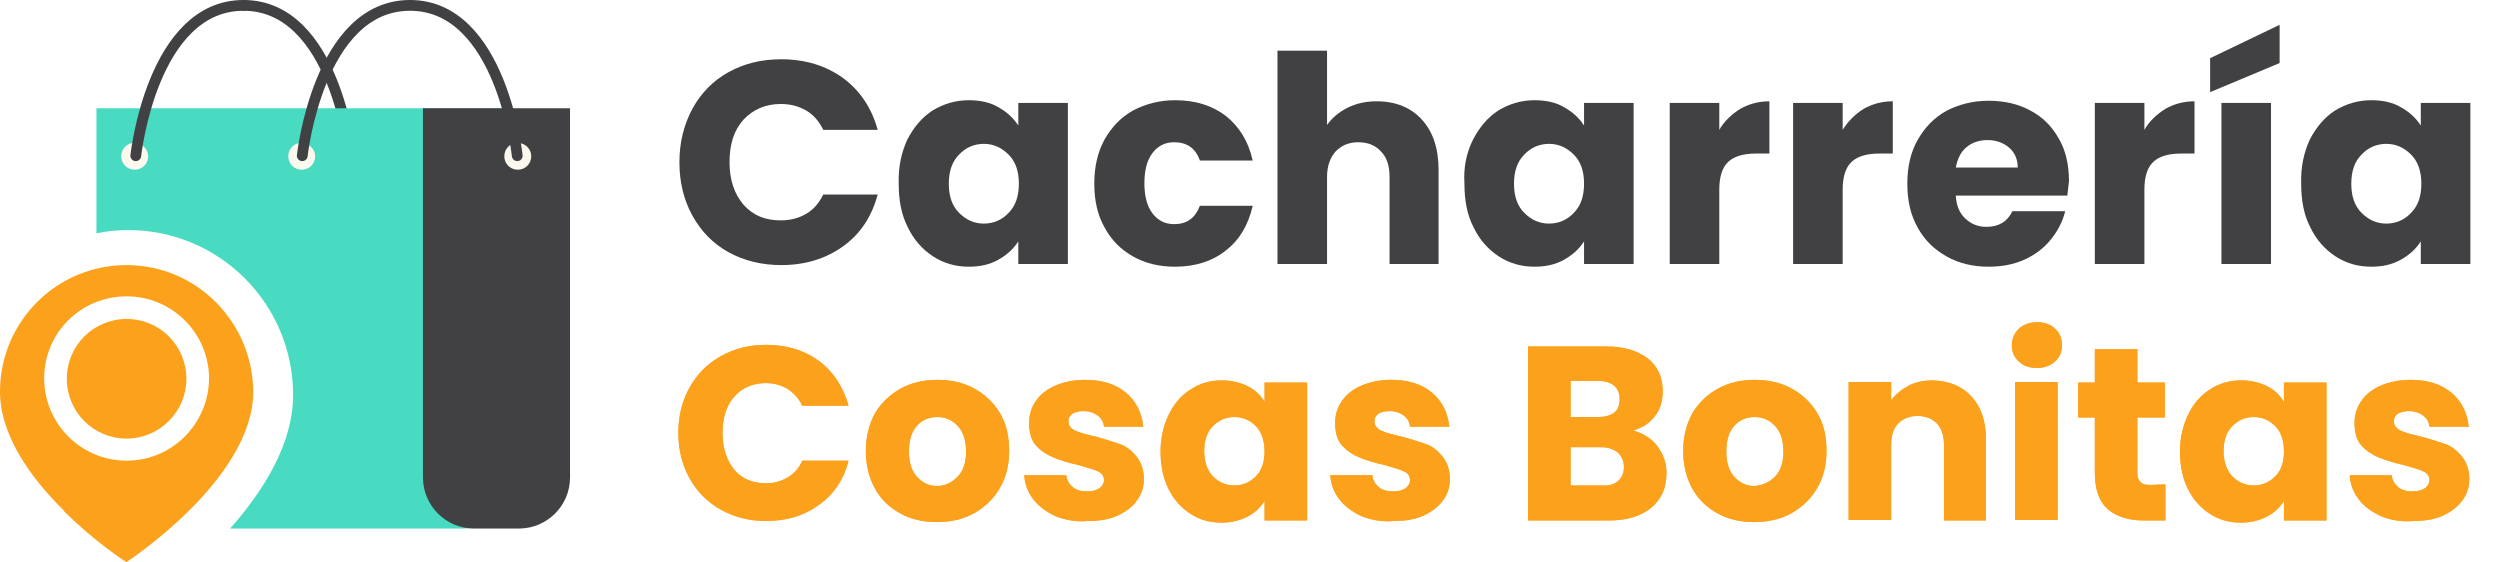
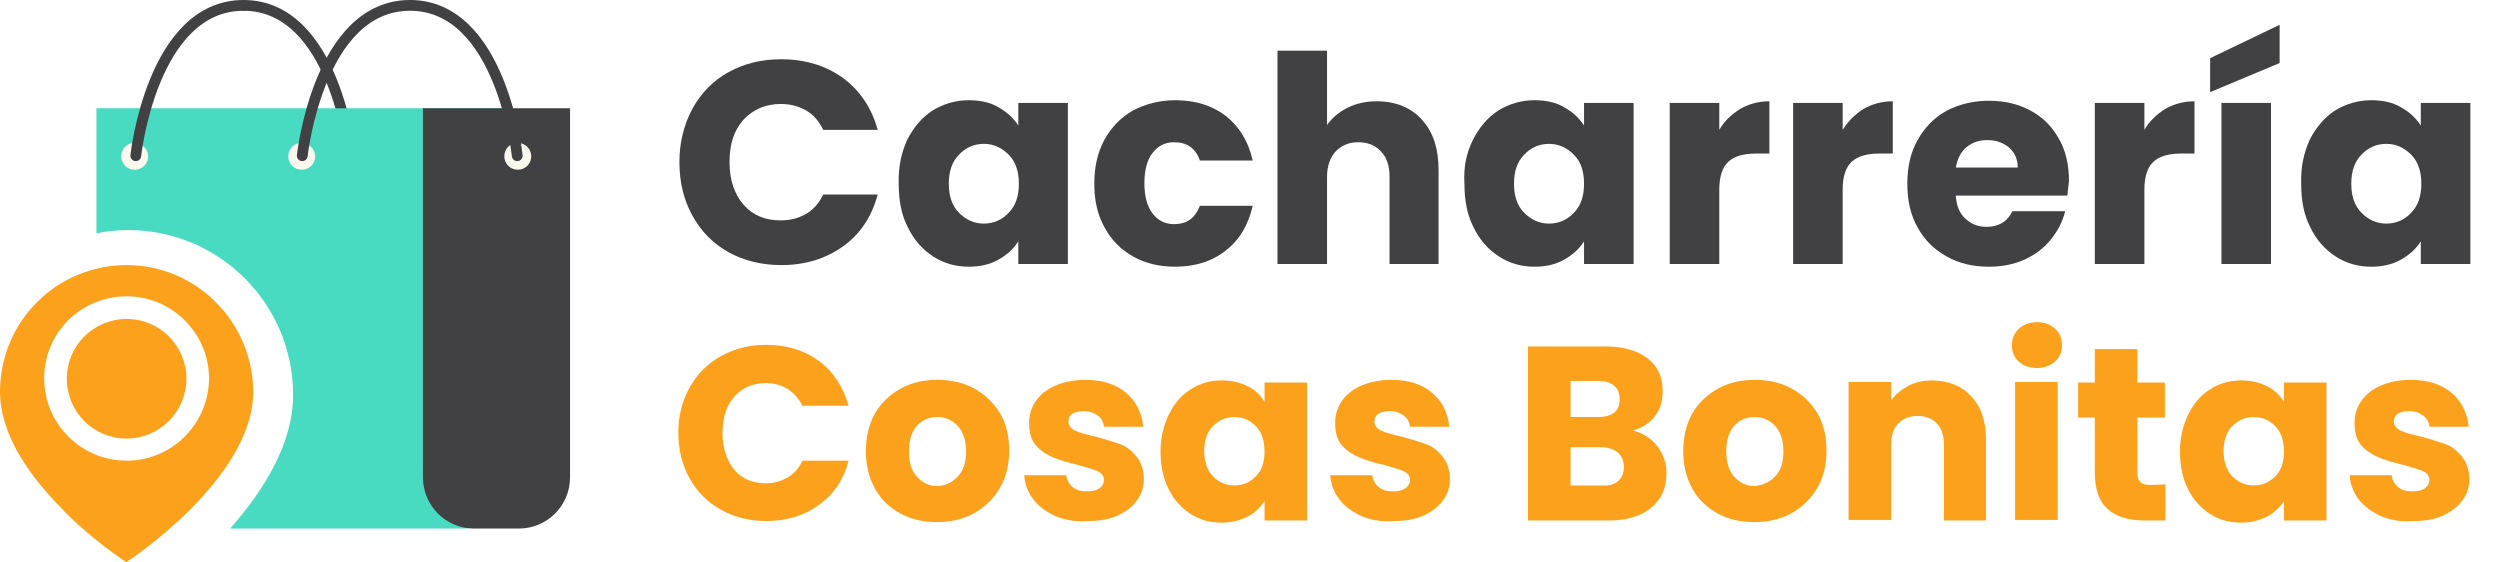
<svg xmlns="http://www.w3.org/2000/svg" version="1.1" id="Layer_1" x="0px" y="0px" viewBox="0 0 464 104.2" style="enable-background:new 0 0 464 104.2;" xml:space="preserve">
  <style type="text/css">
	.st0{fill:none;stroke:#414143;stroke-width:2;stroke-linecap:round;stroke-miterlimit:10;}
	.st1{fill:#49DAC2;}
	.st2{fill:#414143;}
	.st3{fill:#FBF8EE;}
	.st4{fill:#FCA11B;}
	.st5{display:none;}
- 	.st6{display:inline;fill:#FCB041;}
+ 	.st6{display:inline;fill:#FCA11B;}
	.st7{font-family:'Poppins-Bold';}
	.st8{font-size:45.92px;}
- 	.st9{fill:#FCB041;}
- 	.st10{display:none;fill:#414143;enable-background:new    ;}
- 	.st11{font-size:53.582px;}
+ 	.st9{display:none;fill:#414143;enable-background:new    ;}
+ 	.st10{font-size:53.582px;}
</style>
  <g id="BACKGROUND">
</g>
  <g id="OBJECTS">
    <g>
      <path class="st0" d="M45.2,1c17,0,19.9,27.9,19.9,27.9" />
      <path class="st1" d="M17.9,20.1v23.2c1.9-0.4,3.9-0.6,5.9-0.6c16.9,0,30.6,13.7,30.6,30.6c0,9-5.4,17.7-11.7,24.8H86    c5.2,0,9.5-4.2,9.5-9.5V20.1H17.9z" />
      <path class="st2" d="M78.5,20.1v68.5c0,5.2,4.2,9.5,9.5,9.5h8.3c5.2,0,9.5-4.2,9.5-9.5V20.1H78.5z" />
      <path class="st3" d="M27.5,29c0,1.4-1.1,2.5-2.5,2.5s-2.5-1.1-2.5-2.5s1.1-2.5,2.5-2.5C26.4,26.6,27.5,27.7,27.5,29z" />
      <path class="st3" d="M58.5,29c0,1.4-1.1,2.5-2.5,2.5s-2.5-1.1-2.5-2.5s1.1-2.5,2.5-2.5C57.4,26.6,58.5,27.7,58.5,29z" />
      <path class="st3" d="M98.6,29c0,1.4-1.1,2.5-2.5,2.5s-2.5-1.1-2.5-2.5s1.1-2.5,2.5-2.5C97.6,26.6,98.6,27.7,98.6,29z" />
      <path class="st0" d="M56.1,28.9c0,0,3-27.9,20-27.9S96,28.9,96,28.9" />
      <path class="st0" d="M25.2,28.9c0,0,3-27.9,20-27.9" />
      <g>
-         <path class="st4" d="M23.5,49.2C10.5,49.2,0,59.7,0,72.7C0,81,6,89,11.9,94.8c0,0-0.1,0-0.1,0c5.8,5.8,11.6,9.5,11.6,9.5s0,0,0,0     c0,0,0.1,0,0.1,0S47,89,47,72.7C46.9,59.7,36.4,49.2,23.5,49.2z M8.2,70.2C8.2,61.8,15,55,23.5,55c8.4,0,15.3,6.8,15.3,15.3     c-0.1,8.4-6.9,15.2-15.3,15.2S8.2,78.7,8.2,70.2z" />
+         <path class="st4" d="M23.5,49.2C10.5,49.2,0,59.7,0,72.7C0,81,6,89,11.9,94.8h-0.1c5.8,5.8,11.6,9.5,11.6,9.5l0,0h0.1     c0,0,23.5-15.3,23.5-31.6C46.9,59.7,36.4,49.2,23.5,49.2z M8.2,70.2C8.2,61.8,15,55,23.5,55c8.4,0,15.3,6.8,15.3,15.3     c-0.1,8.4-6.9,15.2-15.3,15.2S8.2,78.7,8.2,70.2z" />
        <path class="st4" d="M23.5,81.4c-6.2,0-11.1-5-11.1-11.1c0-6.2,5-11.1,11.1-11.1c6.2,0,11.1,5,11.1,11.1S29.6,81.4,23.5,81.4z" />
      </g>
    </g>
  </g>
  <g id="TEXTS">
    <g class="st5">
      <text transform="matrix(1 0 0 1 124.3701 96.561)" class="st6 st7 st8">Cosas Bonitas</text>
-     </g>
-     <g>
-       <path class="st9" d="M128,71.9c1.4-2.5,3.3-4.4,5.8-5.8s5.3-2.1,8.4-2.1c3.8,0,7.1,1,9.8,3s4.5,4.8,5.5,8.3h-8.6    c-0.6-1.3-1.6-2.4-2.7-3.1c-1.2-0.7-2.5-1.1-4-1.1c-2.4,0-4.4,0.8-5.9,2.5s-2.2,3.9-2.2,6.8c0,2.8,0.8,5.1,2.2,6.8    s3.5,2.5,5.9,2.5c1.5,0,2.8-0.4,4-1.1s2.1-1.7,2.7-3.1h8.6c-0.9,3.5-2.7,6.2-5.5,8.2c-2.7,2-6,3-9.8,3c-3.1,0-5.9-0.7-8.4-2.1    s-4.4-3.3-5.8-5.8c-1.4-2.5-2.1-5.3-2.1-8.5C125.9,77.2,126.6,74.4,128,71.9z" />
-       <path class="st9" d="M167.1,95.3c-2-1.1-3.6-2.6-4.7-4.6c-1.1-2-1.7-4.3-1.7-7c0-2.6,0.6-5,1.7-7c1.2-2,2.8-3.5,4.8-4.6    s4.3-1.6,6.8-1.6s4.8,0.5,6.8,1.6s3.6,2.6,4.8,4.6s1.7,4.3,1.7,7s-0.6,5-1.8,7s-2.8,3.5-4.8,4.6s-4.3,1.6-6.8,1.6    S169.1,96.4,167.1,95.3z M177.7,88.5c1.1-1.1,1.6-2.7,1.6-4.7s-0.5-3.6-1.5-4.7s-2.3-1.7-3.8-1.7s-2.8,0.5-3.8,1.6    s-1.5,2.7-1.5,4.8c0,2.1,0.5,3.6,1.5,4.7s2.2,1.7,3.7,1.7S176.6,89.6,177.7,88.5z" />
-       <path class="st9" d="M195.9,95.8c-1.7-0.8-3.1-1.8-4.1-3.1c-1-1.3-1.6-2.8-1.7-4.5h7.8c0.1,0.9,0.5,1.6,1.2,2.2s1.6,0.8,2.7,0.8    c1,0,1.7-0.2,2.3-0.6c0.5-0.4,0.8-0.9,0.8-1.5c0-0.7-0.4-1.3-1.1-1.6c-0.8-0.4-2-0.7-3.7-1.2c-1.8-0.4-3.4-0.9-4.6-1.4    c-1.2-0.5-2.3-1.2-3.2-2.2s-1.3-2.4-1.3-4.2c0-1.5,0.4-2.8,1.2-4s2-2.2,3.6-2.9c1.6-0.7,3.5-1.1,5.6-1.1c3.2,0,5.7,0.8,7.6,2.4    s2.9,3.7,3.2,6.3h-7.3c-0.1-0.9-0.5-1.6-1.2-2.1s-1.5-0.8-2.6-0.8c-0.9,0-1.6,0.2-2.1,0.5c-0.5,0.4-0.7,0.8-0.7,1.4    c0,0.7,0.4,1.3,1.2,1.7c0.8,0.4,2,0.7,3.7,1.1c1.9,0.5,3.4,1,4.6,1.4s2.2,1.2,3.1,2.3c0.9,1.1,1.4,2.5,1.4,4.2    c0,1.5-0.4,2.8-1.3,4c-0.8,1.2-2.1,2.1-3.6,2.8s-3.4,1-5.5,1C199.6,96.9,197.7,96.5,195.9,95.8z" />
-       <path class="st9" d="M217,76.8c1-2,2.3-3.5,4.1-4.6c1.7-1.1,3.6-1.6,5.7-1.6c1.8,0,3.4,0.4,4.8,1.1c1.4,0.7,2.4,1.7,3.1,2.9V71    h7.9v25.6h-7.9V93c-0.8,1.2-1.8,2.2-3.2,2.9c-1.4,0.7-2.9,1.1-4.8,1.1c-2.1,0-4-0.5-5.7-1.6s-3.1-2.6-4.1-4.6s-1.5-4.3-1.5-7    S216,78.8,217,76.8z M233.1,79.1c-1.1-1.1-2.4-1.7-4-1.7s-2.9,0.6-4,1.7s-1.6,2.7-1.6,4.6s0.5,3.5,1.6,4.7c1.1,1.1,2.4,1.7,4,1.7    s2.9-0.6,4-1.7s1.6-2.7,1.6-4.6S234.2,80.2,233.1,79.1z" />
-       <path class="st9" d="M252.7,95.8c-1.7-0.8-3.1-1.8-4.1-3.1c-1-1.3-1.6-2.8-1.7-4.5h7.8c0.1,0.9,0.5,1.6,1.2,2.2    c0.7,0.6,1.6,0.8,2.7,0.8c1,0,1.7-0.2,2.3-0.6c0.5-0.4,0.8-0.9,0.8-1.5c0-0.7-0.4-1.3-1.1-1.6c-0.8-0.4-2-0.7-3.7-1.2    c-1.8-0.4-3.4-0.9-4.6-1.4s-2.3-1.2-3.2-2.2s-1.3-2.4-1.3-4.2c0-1.5,0.4-2.8,1.2-4s2-2.2,3.6-2.9c1.6-0.7,3.5-1.1,5.6-1.1    c3.2,0,5.7,0.8,7.6,2.4s2.9,3.7,3.2,6.3h-7.3c-0.1-0.9-0.5-1.6-1.2-2.1s-1.5-0.8-2.6-0.8c-0.9,0-1.6,0.2-2.1,0.5    c-0.5,0.4-0.7,0.8-0.7,1.4c0,0.7,0.4,1.3,1.2,1.7c0.8,0.4,2,0.7,3.7,1.1c1.9,0.5,3.4,1,4.6,1.4s2.2,1.2,3.1,2.3    c0.9,1.1,1.4,2.5,1.4,4.2c0,1.5-0.4,2.8-1.3,4s-2.1,2.1-3.6,2.8c-1.6,0.7-3.4,1-5.5,1C256.4,96.9,254.5,96.5,252.7,95.8z" />
-       <path class="st9" d="M307.6,82.8c1.1,1.5,1.7,3.1,1.7,5c0,2.7-0.9,4.8-2.8,6.4s-4.5,2.4-7.9,2.4h-15V64.3h14.5    c3.3,0,5.8,0.8,7.7,2.2c1.9,1.5,2.8,3.5,2.8,6.1c0,1.9-0.5,3.5-1.5,4.7c-1,1.3-2.3,2.1-4,2.6C305,80.4,306.5,81.4,307.6,82.8z     M291.5,77.4h5.1c1.3,0,2.3-0.3,3-0.8c0.7-0.6,1-1.4,1-2.5s-0.3-1.9-1-2.5s-1.7-0.9-3-0.9h-5.1V77.4z M300.3,89.3    c0.7-0.6,1.1-1.5,1.1-2.6s-0.4-2-1.1-2.7c-0.8-0.6-1.8-1-3.1-1h-5.7v7.1h5.8C298.6,90.2,299.6,89.9,300.3,89.3z" />
-       <path class="st9" d="M318.8,95.3c-2-1.1-3.6-2.6-4.7-4.6s-1.7-4.3-1.7-7c0-2.6,0.6-5,1.7-7c1.2-2,2.8-3.5,4.8-4.6s4.3-1.6,6.8-1.6    s4.8,0.5,6.8,1.6s3.6,2.6,4.8,4.6c1.2,2,1.7,4.3,1.7,7s-0.6,5-1.8,7c-1.2,2-2.8,3.5-4.8,4.6s-4.3,1.6-6.8,1.6    C323,96.9,320.8,96.4,318.8,95.3z M329.4,88.5c1.1-1.1,1.6-2.7,1.6-4.7s-0.5-3.6-1.5-4.7s-2.3-1.7-3.8-1.7s-2.8,0.5-3.8,1.6    s-1.5,2.7-1.5,4.8c0,2.1,0.5,3.6,1.5,4.7s2.2,1.7,3.7,1.7C327,90.1,328.3,89.6,329.4,88.5z" />
-       <path class="st9" d="M365.9,73.6c1.8,1.9,2.7,4.6,2.7,8v15h-7.8v-14c0-1.7-0.4-3-1.3-4c-0.9-0.9-2.1-1.4-3.6-1.4s-2.7,0.5-3.6,1.4    s-1.3,2.3-1.3,4v13.9h-7.9V70.9h7.9v3.4c0.8-1.1,1.9-2,3.2-2.7c1.3-0.7,2.9-1,4.5-1C361.7,70.7,364.1,71.6,365.9,73.6z" />
-       <path class="st9" d="M374.7,67.1c-0.9-0.8-1.3-1.8-1.3-3c0-1.2,0.4-2.2,1.3-3.1c0.9-0.8,2-1.2,3.4-1.2c1.3,0,2.5,0.4,3.3,1.2    c0.9,0.8,1.3,1.8,1.3,3.1c0,1.2-0.4,2.2-1.3,3s-2,1.2-3.3,1.2C376.7,68.3,375.5,67.9,374.7,67.1z M381.9,70.9v25.6H374V70.9H381.9    z" />
-       <path class="st9" d="M401.9,89.9v6.7h-4c-2.8,0-5.1-0.7-6.7-2.1s-2.4-3.7-2.4-6.8V77.5h-3.1V71h3.1v-6.2h7.9V71h5.1v6.5h-5.1v10.3    c0,0.8,0.2,1.3,0.6,1.7s1,0.5,1.8,0.5L401.9,89.9L401.9,89.9z" />
-       <path class="st9" d="M406.2,76.8c1-2,2.3-3.5,4.1-4.6c1.7-1.1,3.6-1.6,5.7-1.6c1.8,0,3.4,0.4,4.8,1.1s2.4,1.7,3.1,2.9V71h7.9v25.6    h-7.9V93c-0.8,1.2-1.8,2.2-3.2,2.9c-1.4,0.7-2.9,1.1-4.8,1.1c-2.1,0-4-0.5-5.7-1.6s-3.1-2.6-4.1-4.6s-1.5-4.3-1.5-7    S405.2,78.8,406.2,76.8z M422.3,79.1c-1.1-1.1-2.4-1.7-4-1.7s-2.9,0.6-4,1.7s-1.6,2.7-1.6,4.6s0.5,3.5,1.6,4.7    c1.1,1.1,2.4,1.7,4,1.7s2.9-0.6,4-1.7s1.6-2.7,1.6-4.6S423.4,80.2,422.3,79.1z" />
-       <path class="st9" d="M441.9,95.8c-1.7-0.8-3.1-1.8-4.1-3.1c-1-1.3-1.6-2.8-1.7-4.5h7.8c0.1,0.9,0.5,1.6,1.2,2.2s1.6,0.8,2.7,0.8    c1,0,1.7-0.2,2.3-0.6c0.5-0.4,0.8-0.9,0.8-1.5c0-0.7-0.4-1.3-1.1-1.6c-0.8-0.4-2-0.7-3.7-1.2c-1.8-0.4-3.4-0.9-4.6-1.4    s-2.3-1.2-3.2-2.2c-0.9-1-1.3-2.4-1.3-4.2c0-1.5,0.4-2.8,1.2-4c0.8-1.2,2-2.2,3.6-2.9c1.6-0.7,3.5-1.1,5.6-1.1    c3.2,0,5.7,0.8,7.6,2.4s2.9,3.7,3.2,6.3h-7.3c-0.1-0.9-0.5-1.6-1.2-2.1s-1.5-0.8-2.6-0.8c-0.9,0-1.6,0.2-2.1,0.5    c-0.5,0.4-0.7,0.8-0.7,1.4c0,0.7,0.4,1.3,1.2,1.7c0.8,0.4,2,0.7,3.7,1.1c1.9,0.5,3.4,1,4.6,1.4s2.2,1.2,3.1,2.3    c0.9,1.1,1.4,2.5,1.4,4.2c0,1.5-0.4,2.8-1.3,4s-2.1,2.1-3.6,2.8s-3.4,1-5.5,1C445.6,96.9,443.6,96.5,441.9,95.8z" />
    </g>
    <g>
      <path class="st4" d="M128,71.9c1.4-2.5,3.3-4.4,5.8-5.8s5.3-2.1,8.4-2.1c3.8,0,7.1,1,9.8,3s4.5,4.8,5.5,8.3h-8.6    c-0.6-1.3-1.6-2.4-2.7-3.1c-1.2-0.7-2.5-1.1-4-1.1c-2.4,0-4.4,0.8-5.9,2.5s-2.2,3.9-2.2,6.8c0,2.8,0.8,5.1,2.2,6.8    s3.5,2.5,5.9,2.5c1.5,0,2.8-0.4,4-1.1s2.1-1.7,2.7-3.1h8.6c-0.9,3.5-2.7,6.2-5.5,8.2c-2.7,2-6,3-9.8,3c-3.1,0-5.9-0.7-8.4-2.1    s-4.4-3.3-5.8-5.8c-1.4-2.5-2.1-5.3-2.1-8.5C125.9,77.2,126.6,74.4,128,71.9z" />
      <path class="st4" d="M167.1,95.3c-2-1.1-3.6-2.6-4.7-4.6c-1.1-2-1.7-4.3-1.7-7c0-2.6,0.6-5,1.7-7c1.2-2,2.8-3.5,4.8-4.6    s4.3-1.6,6.8-1.6s4.8,0.5,6.8,1.6s3.6,2.6,4.8,4.6s1.7,4.3,1.7,7s-0.6,5-1.8,7s-2.8,3.5-4.8,4.6s-4.3,1.6-6.8,1.6    S169.1,96.4,167.1,95.3z M177.7,88.5c1.1-1.1,1.6-2.7,1.6-4.7s-0.5-3.6-1.5-4.7s-2.3-1.7-3.8-1.7s-2.8,0.5-3.8,1.6    s-1.5,2.7-1.5,4.8c0,2.1,0.5,3.6,1.5,4.7s2.2,1.7,3.7,1.7S176.6,89.6,177.7,88.5z" />
      <path class="st4" d="M195.9,95.8c-1.7-0.8-3.1-1.8-4.1-3.1c-1-1.3-1.6-2.8-1.7-4.5h7.8c0.1,0.9,0.5,1.6,1.2,2.2s1.6,0.8,2.7,0.8    c1,0,1.7-0.2,2.3-0.6c0.5-0.4,0.8-0.9,0.8-1.5c0-0.7-0.4-1.3-1.1-1.6c-0.8-0.4-2-0.7-3.7-1.2c-1.8-0.4-3.4-0.9-4.6-1.4    c-1.2-0.5-2.3-1.2-3.2-2.2s-1.3-2.4-1.3-4.2c0-1.5,0.4-2.8,1.2-4s2-2.2,3.6-2.9c1.6-0.7,3.5-1.1,5.6-1.1c3.2,0,5.7,0.8,7.6,2.4    s2.9,3.7,3.2,6.3h-7.3c-0.1-0.9-0.5-1.6-1.2-2.1s-1.5-0.8-2.6-0.8c-0.9,0-1.6,0.2-2.1,0.5c-0.5,0.4-0.7,0.8-0.7,1.4    c0,0.7,0.4,1.3,1.2,1.7c0.8,0.4,2,0.7,3.7,1.1c1.9,0.5,3.4,1,4.6,1.4s2.2,1.2,3.1,2.3c0.9,1.1,1.4,2.5,1.4,4.2    c0,1.5-0.4,2.8-1.3,4c-0.8,1.2-2.1,2.1-3.6,2.8s-3.4,1-5.5,1C199.6,96.9,197.7,96.5,195.9,95.8z" />
      <path class="st4" d="M217,76.8c1-2,2.3-3.5,4.1-4.6c1.7-1.1,3.6-1.6,5.7-1.6c1.8,0,3.4,0.4,4.8,1.1c1.4,0.7,2.4,1.7,3.1,2.9V71    h7.9v25.6h-7.9V93c-0.8,1.2-1.8,2.2-3.2,2.9c-1.4,0.7-2.9,1.1-4.8,1.1c-2.1,0-4-0.5-5.7-1.6s-3.1-2.6-4.1-4.6s-1.5-4.3-1.5-7    S216,78.8,217,76.8z M233.1,79.1c-1.1-1.1-2.4-1.7-4-1.7s-2.9,0.6-4,1.7s-1.6,2.7-1.6,4.6s0.5,3.5,1.6,4.7c1.1,1.1,2.4,1.7,4,1.7    s2.9-0.6,4-1.7s1.6-2.7,1.6-4.6S234.2,80.2,233.1,79.1z" />
      <path class="st4" d="M252.7,95.8c-1.7-0.8-3.1-1.8-4.1-3.1c-1-1.3-1.6-2.8-1.7-4.5h7.8c0.1,0.9,0.5,1.6,1.2,2.2    c0.7,0.6,1.6,0.8,2.7,0.8c1,0,1.7-0.2,2.3-0.6c0.5-0.4,0.8-0.9,0.8-1.5c0-0.7-0.4-1.3-1.1-1.6c-0.8-0.4-2-0.7-3.7-1.2    c-1.8-0.4-3.4-0.9-4.6-1.4s-2.3-1.2-3.2-2.2s-1.3-2.4-1.3-4.2c0-1.5,0.4-2.8,1.2-4s2-2.2,3.6-2.9c1.6-0.7,3.5-1.1,5.6-1.1    c3.2,0,5.7,0.8,7.6,2.4s2.9,3.7,3.2,6.3h-7.3c-0.1-0.9-0.5-1.6-1.2-2.1s-1.5-0.8-2.6-0.8c-0.9,0-1.6,0.2-2.1,0.5    c-0.5,0.4-0.7,0.8-0.7,1.4c0,0.7,0.4,1.3,1.2,1.7c0.8,0.4,2,0.7,3.7,1.1c1.9,0.5,3.4,1,4.6,1.4s2.2,1.2,3.1,2.3    c0.9,1.1,1.4,2.5,1.4,4.2c0,1.5-0.4,2.8-1.3,4s-2.1,2.1-3.6,2.8c-1.6,0.7-3.4,1-5.5,1C256.4,96.9,254.5,96.5,252.7,95.8z" />
      <path class="st4" d="M307.6,82.8c1.1,1.5,1.7,3.1,1.7,5c0,2.7-0.9,4.8-2.8,6.4s-4.5,2.4-7.9,2.4h-15V64.3h14.5    c3.3,0,5.8,0.8,7.7,2.2c1.9,1.5,2.8,3.5,2.8,6.1c0,1.9-0.5,3.5-1.5,4.7c-1,1.3-2.3,2.1-4,2.6C305,80.4,306.5,81.4,307.6,82.8z     M291.5,77.4h5.1c1.3,0,2.3-0.3,3-0.8c0.7-0.6,1-1.4,1-2.5s-0.3-1.9-1-2.5s-1.7-0.9-3-0.9h-5.1V77.4z M300.3,89.3    c0.7-0.6,1.1-1.5,1.1-2.6s-0.4-2-1.1-2.7c-0.8-0.6-1.8-1-3.1-1h-5.7v7.1h5.8C298.6,90.2,299.6,89.9,300.3,89.3z" />
      <path class="st4" d="M318.8,95.3c-2-1.1-3.6-2.6-4.7-4.6s-1.7-4.3-1.7-7c0-2.6,0.6-5,1.7-7c1.2-2,2.8-3.5,4.8-4.6s4.3-1.6,6.8-1.6    s4.8,0.5,6.8,1.6s3.6,2.6,4.8,4.6c1.2,2,1.7,4.3,1.7,7s-0.6,5-1.8,7c-1.2,2-2.8,3.5-4.8,4.6s-4.3,1.6-6.8,1.6    C323,96.9,320.8,96.4,318.8,95.3z M329.4,88.5c1.1-1.1,1.6-2.7,1.6-4.7s-0.5-3.6-1.5-4.7s-2.3-1.7-3.8-1.7s-2.8,0.5-3.8,1.6    s-1.5,2.7-1.5,4.8c0,2.1,0.5,3.6,1.5,4.7s2.2,1.7,3.7,1.7C327,90.1,328.3,89.6,329.4,88.5z" />
      <path class="st4" d="M365.9,73.6c1.8,1.9,2.7,4.6,2.7,8v15h-7.8v-14c0-1.7-0.4-3-1.3-4c-0.9-0.9-2.1-1.4-3.6-1.4s-2.7,0.5-3.6,1.4    s-1.3,2.3-1.3,4v13.9h-7.9V70.9h7.9v3.4c0.8-1.1,1.9-2,3.2-2.7c1.3-0.7,2.9-1,4.5-1C361.7,70.7,364.1,71.6,365.9,73.6z" />
      <path class="st4" d="M374.7,67.1c-0.9-0.8-1.3-1.8-1.3-3c0-1.2,0.4-2.2,1.3-3.1c0.9-0.8,2-1.2,3.4-1.2c1.3,0,2.5,0.4,3.3,1.2    c0.9,0.8,1.3,1.8,1.3,3.1c0,1.2-0.4,2.2-1.3,3s-2,1.2-3.3,1.2C376.7,68.3,375.5,67.9,374.7,67.1z M381.9,70.9v25.6H374V70.9H381.9    z" />
      <path class="st4" d="M401.9,89.9v6.7h-4c-2.8,0-5.1-0.7-6.7-2.1s-2.4-3.7-2.4-6.8V77.5h-3.1V71h3.1v-6.2h7.9V71h5.1v6.5h-5.1v10.3    c0,0.8,0.2,1.3,0.6,1.7s1,0.5,1.8,0.5L401.9,89.9L401.9,89.9z" />
      <path class="st4" d="M406.2,76.8c1-2,2.3-3.5,4.1-4.6c1.7-1.1,3.6-1.6,5.7-1.6c1.8,0,3.4,0.4,4.8,1.1s2.4,1.7,3.1,2.9V71h7.9v25.6    h-7.9V93c-0.8,1.2-1.8,2.2-3.2,2.9c-1.4,0.7-2.9,1.1-4.8,1.1c-2.1,0-4-0.5-5.7-1.6s-3.1-2.6-4.1-4.6s-1.5-4.3-1.5-7    S405.2,78.8,406.2,76.8z M422.3,79.1c-1.1-1.1-2.4-1.7-4-1.7s-2.9,0.6-4,1.7s-1.6,2.7-1.6,4.6s0.5,3.5,1.6,4.7    c1.1,1.1,2.4,1.7,4,1.7s2.9-0.6,4-1.7s1.6-2.7,1.6-4.6S423.4,80.2,422.3,79.1z" />
      <path class="st4" d="M441.9,95.8c-1.7-0.8-3.1-1.8-4.1-3.1c-1-1.3-1.6-2.8-1.7-4.5h7.8c0.1,0.9,0.5,1.6,1.2,2.2s1.6,0.8,2.7,0.8    c1,0,1.7-0.2,2.3-0.6c0.5-0.4,0.8-0.9,0.8-1.5c0-0.7-0.4-1.3-1.1-1.6c-0.8-0.4-2-0.7-3.7-1.2c-1.8-0.4-3.4-0.9-4.6-1.4    s-2.3-1.2-3.2-2.2c-0.9-1-1.3-2.4-1.3-4.2c0-1.5,0.4-2.8,1.2-4c0.8-1.2,2-2.2,3.6-2.9c1.6-0.7,3.5-1.1,5.6-1.1    c3.2,0,5.7,0.8,7.6,2.4s2.9,3.7,3.2,6.3h-7.3c-0.1-0.9-0.5-1.6-1.2-2.1s-1.5-0.8-2.6-0.8c-0.9,0-1.6,0.2-2.1,0.5    c-0.5,0.4-0.7,0.8-0.7,1.4c0,0.7,0.4,1.3,1.2,1.7c0.8,0.4,2,0.7,3.7,1.1c1.9,0.5,3.4,1,4.6,1.4s2.2,1.2,3.1,2.3    c0.9,1.1,1.4,2.5,1.4,4.2c0,1.5-0.4,2.8-1.3,4s-2.1,2.1-3.6,2.8s-3.4,1-5.5,1C445.6,96.9,443.6,96.5,441.9,95.8z" />
    </g>
-     <text transform="matrix(1 0 0 1 124.3672 49.0424)" class="st10 st7 st11">Cacharrería</text>
+     <text transform="matrix(1 0 0 1 124.3672 49.0424)" class="st9 st7 st10">Cacharrería</text>
    <g>
      <path class="st2" d="M128.5,20.2c1.6-2.9,3.8-5.2,6.7-6.8s6.1-2.4,9.8-2.4c4.5,0,8.3,1.2,11.5,3.5c3.2,2.4,5.3,5.6,6.4,9.6h-10.1    c-0.8-1.6-1.8-2.8-3.2-3.6c-1.4-0.8-2.9-1.2-4.7-1.2c-2.8,0-5.1,1-6.9,2.9c-1.8,2-2.6,4.6-2.6,7.9s0.9,5.9,2.6,7.9    c1.8,2,4,2.9,6.9,2.9c1.8,0,3.3-0.4,4.7-1.2s2.4-2,3.2-3.6h10.1c-1.1,4.1-3.2,7.3-6.4,9.6c-3.2,2.3-7,3.5-11.5,3.5    c-3.6,0-6.9-0.8-9.8-2.4c-2.9-1.6-5.1-3.9-6.7-6.8c-1.6-2.9-2.4-6.2-2.4-9.9C126.1,26.5,126.9,23.2,128.5,20.2z" />
      <path class="st2" d="M168.4,25.9c1.2-2.3,2.7-4.1,4.7-5.4c2-1.2,4.2-1.9,6.7-1.9c2.1,0,4,0.4,5.5,1.3c1.6,0.9,2.8,2,3.7,3.4v-4.2    h9.2V49H189v-4.2c-0.9,1.4-2.1,2.5-3.7,3.4c-1.6,0.9-3.4,1.3-5.5,1.3c-2.4,0-4.6-0.6-6.6-1.9c-2-1.3-3.6-3.1-4.7-5.4    c-1.2-2.3-1.7-5-1.7-8.1C166.7,31,167.3,28.3,168.4,25.9z M187.2,28.7c-1.3-1.3-2.8-2-4.6-2s-3.4,0.7-4.6,2    c-1.3,1.3-1.9,3.1-1.9,5.4s0.6,4.1,1.9,5.4c1.3,1.3,2.8,2,4.6,2s3.4-0.7,4.6-2c1.3-1.3,1.9-3.1,1.9-5.4    C189.1,31.8,188.5,30,187.2,28.7z" />
-       <path class="st2" d="M205,25.9c1.3-2.3,3-4.1,5.3-5.4c2.3-1.2,4.9-1.9,7.8-1.9c3.8,0,6.9,1,9.4,2.9c2.5,2,4.2,4.7,5,8.3h-9.8    c-0.8-2.3-2.4-3.4-4.8-3.4c-1.7,0-3,0.7-4,2s-1.5,3.2-1.5,5.6c0,2.4,0.5,4.3,1.5,5.6s2.3,2,4,2c2.4,0,3.9-1.1,4.8-3.4h9.8    c-0.8,3.5-2.4,6.3-5,8.3c-2.5,2-5.7,3-9.4,3c-2.9,0-5.5-0.6-7.8-1.9s-4-3-5.3-5.4c-1.3-2.3-1.9-5-1.9-8.1    C203.1,31,203.7,28.3,205,25.9z" />
+       <path class="st2" d="M205,25.9c1.3-2.3,3-4.1,5.3-5.4c2.3-1.2,4.9-1.9,7.8-1.9c3.8,0,6.9,1,9.4,2.9c2.5,2,4.2,4.7,5,8.3h-9.8    c-0.8-2.3-2.4-3.4-4.8-3.4c-1.7,0-3,0.7-4,2s-1.5,3.2-1.5,5.6s0.5,4.3,1.5,5.6s2.3,2,4,2c2.4,0,3.9-1.1,4.8-3.4h9.8    c-0.8,3.5-2.4,6.3-5,8.3c-2.5,2-5.7,3-9.4,3c-2.9,0-5.5-0.6-7.8-1.9s-4-3-5.3-5.4c-1.3-2.3-1.9-5-1.9-8.1    C203.1,31,203.7,28.3,205,25.9z" />
      <path class="st2" d="M263.9,22.2c2.1,2.3,3.1,5.4,3.1,9.4V49h-9.1V32.8c0-2-0.5-3.6-1.6-4.7c-1-1.1-2.4-1.7-4.2-1.7    s-3.1,0.6-4.2,1.7c-1,1.1-1.6,2.7-1.6,4.7V49h-9.2V9.4h9.2v13.8c0.9-1.3,2.2-2.4,3.8-3.2c1.6-0.8,3.4-1.2,5.4-1.2    C259.1,18.8,261.9,20,263.9,22.2z" />
      <path class="st2" d="M273.4,25.9c1.2-2.3,2.7-4.1,4.7-5.4c2-1.2,4.2-1.9,6.7-1.9c2.1,0,4,0.4,5.5,1.3c1.6,0.9,2.8,2,3.7,3.4v-4.2    h9.2V49H294v-4.2c-0.9,1.4-2.1,2.5-3.7,3.4s-3.4,1.3-5.5,1.3c-2.4,0-4.6-0.6-6.6-1.9c-2-1.3-3.6-3.1-4.7-5.4    c-1.2-2.3-1.7-5-1.7-8.1C271.6,31,272.2,28.3,273.4,25.9z M292.1,28.7c-1.3-1.3-2.8-2-4.6-2c-1.8,0-3.4,0.7-4.6,2    c-1.3,1.3-1.9,3.1-1.9,5.4s0.6,4.1,1.9,5.4c1.3,1.3,2.8,2,4.6,2c1.8,0,3.4-0.7,4.6-2c1.3-1.3,1.9-3.1,1.9-5.4S293.4,30,292.1,28.7    z" />
      <path class="st2" d="M323,20.2c1.6-0.9,3.4-1.4,5.4-1.4v9.7h-2.5c-2.3,0-4,0.5-5.1,1.5s-1.7,2.7-1.7,5.2V49h-9.2V19.1h9.2v5    C320,22.5,321.4,21.2,323,20.2z" />
      <path class="st2" d="M345.9,20.2c1.6-0.9,3.4-1.4,5.4-1.4v9.7h-2.5c-2.3,0-4,0.5-5.1,1.5s-1.7,2.7-1.7,5.2V49h-9.2V19.1h9.2v5    C343,22.5,344.3,21.2,345.9,20.2z" />
-       <path class="st2" d="M383.7,36.3H363c0.1,1.9,0.7,3.3,1.8,4.3c1.1,1,2.3,1.5,3.9,1.5c2.3,0,3.9-1,4.8-2.9h9.8    c-0.5,2-1.4,3.7-2.7,5.3c-1.3,1.6-2.9,2.8-4.9,3.7s-4.2,1.3-6.6,1.3c-2.9,0-5.5-0.6-7.8-1.9s-4.1-3-5.4-5.4    c-1.3-2.3-1.9-5-1.9-8.1c0-3.1,0.6-5.8,1.9-8.1s3-4.1,5.3-5.4c2.3-1.2,4.9-1.9,7.9-1.9c2.9,0,5.5,0.6,7.7,1.8    c2.3,1.2,4,2.9,5.3,5.2c1.3,2.2,1.9,4.9,1.9,7.9C383.9,34.5,383.8,35.4,383.7,36.3z M374.5,31.2c0-1.6-0.5-2.8-1.6-3.8    c-1.1-0.9-2.4-1.4-4-1.4c-1.5,0-2.8,0.4-3.9,1.3s-1.7,2.2-2,3.8h11.5V31.2z" />
+       <path class="st2" d="M383.7,36.3H363c0.1,1.9,0.7,3.3,1.8,4.3c1.1,1,2.3,1.5,3.9,1.5c2.3,0,3.9-1,4.8-2.9h9.8    c-0.5,2-1.4,3.7-2.7,5.3c-1.3,1.6-2.9,2.8-4.9,3.7s-4.2,1.3-6.6,1.3c-2.9,0-5.5-0.6-7.8-1.9s-4.1-3-5.4-5.4    c-1.3-2.3-1.9-5-1.9-8.1s0.6-5.8,1.9-8.1s3-4.1,5.3-5.4c2.3-1.2,4.9-1.9,7.9-1.9c2.9,0,5.5,0.6,7.7,1.8c2.3,1.2,4,2.9,5.3,5.2    c1.3,2.2,1.9,4.9,1.9,7.9C383.9,34.5,383.8,35.4,383.7,36.3z M374.5,31.2c0-1.6-0.5-2.8-1.6-3.8c-1.1-0.9-2.4-1.4-4-1.4    c-1.5,0-2.8,0.4-3.9,1.3s-1.7,2.2-2,3.8h11.5V31.2z" />
      <path class="st2" d="M401.9,20.2c1.6-0.9,3.4-1.4,5.4-1.4v9.7h-2.5c-2.3,0-4,0.5-5.1,1.5s-1.7,2.7-1.7,5.2V49h-9.2V19.1h9.2v5    C398.9,22.5,400.3,21.2,401.9,20.2z" />
      <path class="st2" d="M423.1,11.7l-12.9,5.4v-6.3l12.9-6.2V11.7z M421.5,19.1V49h-9.2V19.1H421.5z" />
      <path class="st2" d="M428.7,25.9c1.2-2.3,2.7-4.1,4.7-5.4c2-1.2,4.2-1.9,6.7-1.9c2.1,0,4,0.4,5.5,1.3c1.6,0.9,2.8,2,3.7,3.4v-4.2    h9.2V49h-9.2v-4.2c-0.9,1.4-2.1,2.5-3.7,3.4s-3.4,1.3-5.5,1.3c-2.4,0-4.6-0.6-6.6-1.9c-2-1.3-3.6-3.1-4.7-5.4    c-1.2-2.3-1.7-5-1.7-8.1C427,31,427.6,28.3,428.7,25.9z M447.5,28.7c-1.3-1.3-2.8-2-4.6-2c-1.8,0-3.4,0.7-4.6,2    c-1.3,1.3-1.9,3.1-1.9,5.4s0.6,4.1,1.9,5.4c1.3,1.3,2.8,2,4.6,2c1.8,0,3.4-0.7,4.6-2c1.3-1.3,1.9-3.1,1.9-5.4S448.8,30,447.5,28.7    z" />
    </g>
  </g>
</svg>
